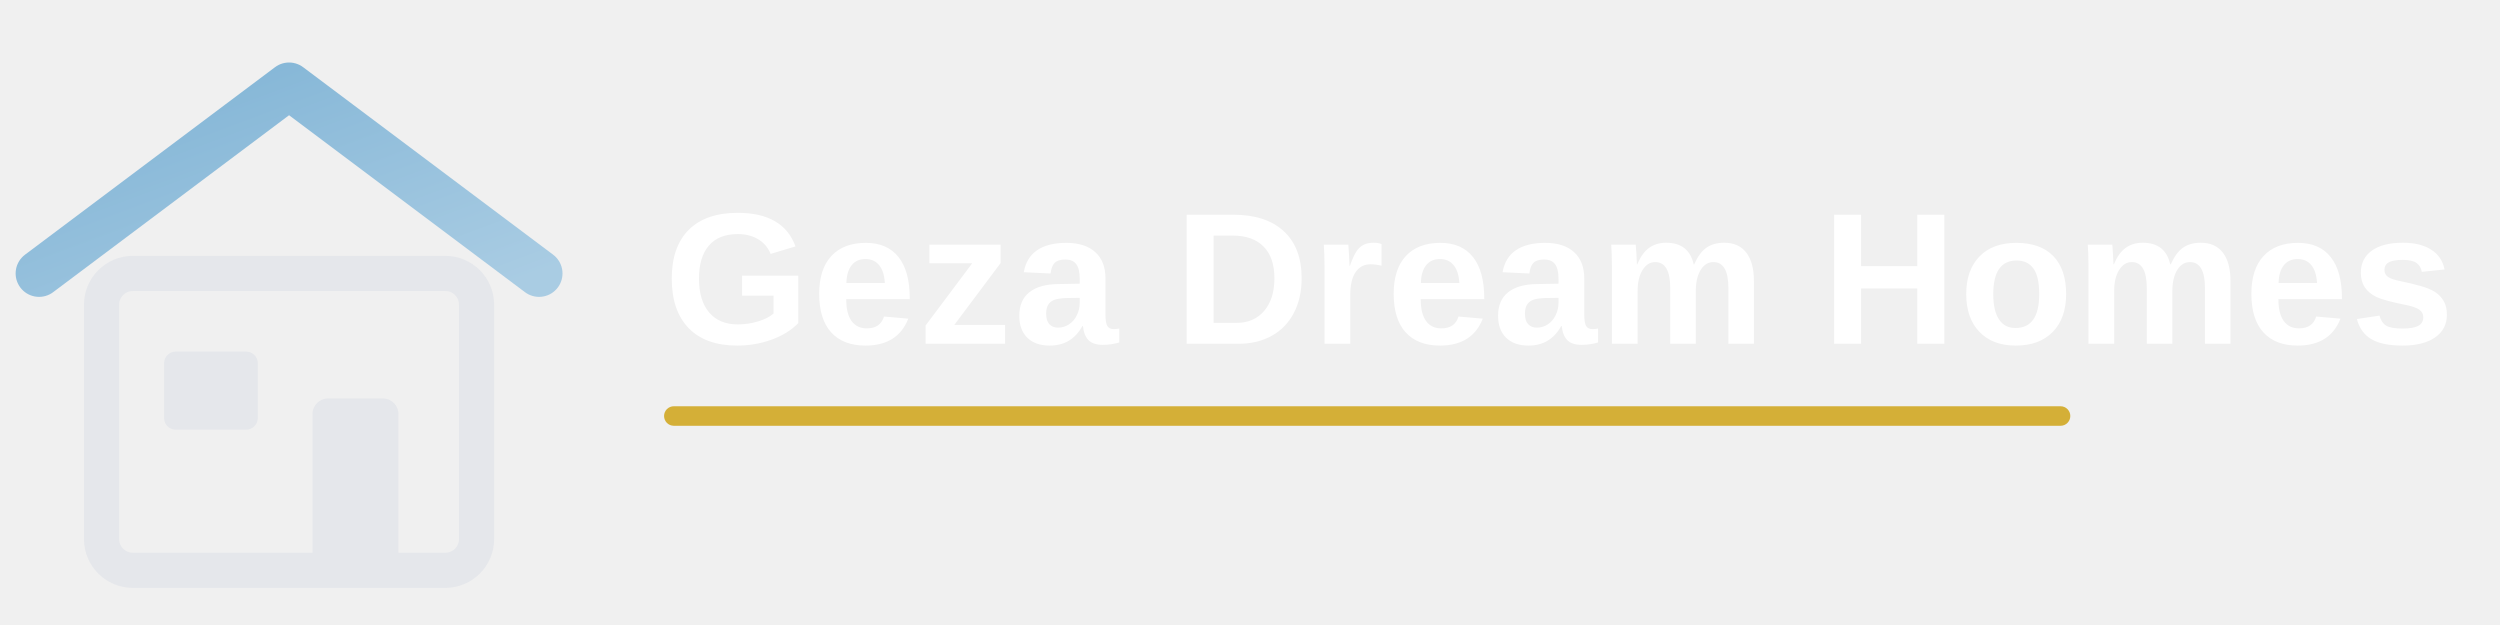
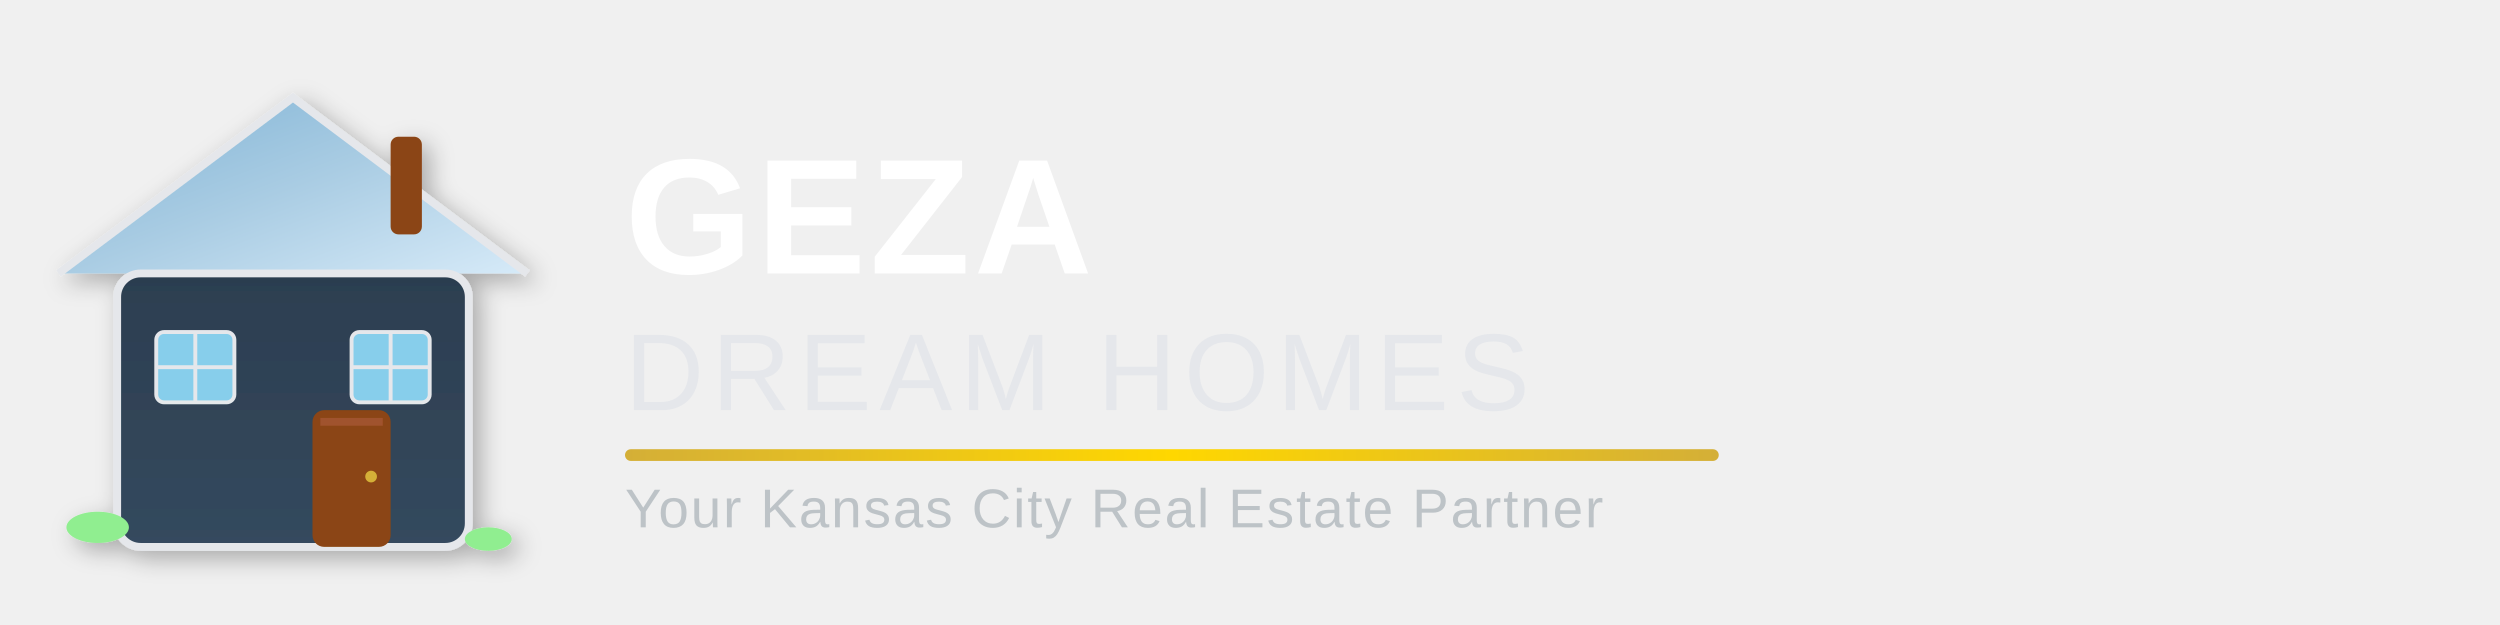
<svg xmlns="http://www.w3.org/2000/svg" width="640" height="160" viewBox="0 0 640 160" fill="none" role="img" aria-label="Geza Dream Homes">
  <defs>
    <linearGradient id="roofGradientDark" x1="0" y1="0" x2="1" y2="1">
      <stop offset="0%" stop-color="#7FB3D5" />
-       <stop offset="100%" stop-color="#A9CCE3" />
+       <stop offset="50%" stop-color="#A9CCE3" />
+       <stop offset="100%" stop-color="#D6EAF8" />
    </linearGradient>
+     <linearGradient id="houseGradientDark" x1="0" y1="0" x2="0" y2="1">
+       <stop offset="0%" stop-color="#2C3E50" />
+       <stop offset="100%" stop-color="#34495E" />
+     </linearGradient>
+     <filter id="shadowDark" x="-20%" y="-20%" width="140%" height="140%">
+       <feDropShadow dx="2" dy="2" stdDeviation="3" flood-opacity="0.3" />
+     </filter>
  </defs>
-   <g transform="translate(10,22)">
-     <path d="M0 48 L64 0 L128 48" fill="none" stroke="url(#roofGradientDark)" stroke-width="12" stroke-linecap="round" stroke-linejoin="round" />
-     <rect x="16" y="48" width="96" height="76" rx="8" stroke="#E5E7EB" stroke-width="9" fill="transparent" />
-     <rect x="70" y="80" width="22" height="44" rx="4" fill="#E5E7EB" />
-     <rect x="32" y="68" width="24" height="20" rx="3" fill="#E5E7EB" />
+   <g transform="translate(15,20)" filter="url(#shadowDark)">
+     <path d="M0 50 L60 5 L120 50" fill="url(#roofGradientDark)" stroke="#E5E7EB" stroke-width="2" />
+     <rect x="85" y="15" width="8" height="25" fill="#8B4513" rx="2" />
+     <rect x="15" y="50" width="90" height="70" rx="6" fill="url(#houseGradientDark)" stroke="#E5E7EB" stroke-width="2" />
+     <rect x="65" y="85" width="20" height="35" rx="3" fill="#8B4513" />
+     <circle cx="80" cy="102" r="1.5" fill="#D4AF37" />
+     <rect x="67" y="87" width="16" height="2" fill="#A0522D" />
+     <g>
+       <rect x="25" y="65" width="20" height="18" rx="2" fill="#87CEEB" stroke="#E5E7EB" stroke-width="1" />
+       <line x1="35" y1="65" x2="35" y2="83" stroke="#E5E7EB" stroke-width="1" />
+       <line x1="25" y1="74" x2="45" y2="74" stroke="#E5E7EB" stroke-width="1" />
+       <rect x="75" y="65" width="20" height="18" rx="2" fill="#87CEEB" stroke="#E5E7EB" stroke-width="1" />
+       <line x1="85" y1="65" x2="85" y2="83" stroke="#E5E7EB" stroke-width="1" />
+       <line x1="75" y1="74" x2="95" y2="74" stroke="#E5E7EB" stroke-width="1" />
+     </g>
+     <ellipse cx="10" cy="115" rx="8" ry="4" fill="#90EE90" />
+     <ellipse cx="110" cy="118" rx="6" ry="3" fill="#90EE90" />
  </g>
-   <g transform="translate(170,34)">
-     <text x="0" y="54" font-family="'Montserrat', Arial, sans-serif" font-weight="700" font-size="48" fill="#FFFFFF" letter-spacing="0.5">
-       Geza Dream Homes
+   <g transform="translate(160,25)">
+     <text x="0" y="45" font-family="'Montserrat', 'Helvetica Neue', Arial, sans-serif" font-weight="700" font-size="42" fill="#FFFFFF" letter-spacing="1">
+       GEZA
    </text>
-     <rect x="0" y="70" width="360" height="5" fill="#D4AF37" rx="2.5" />
+     <text x="0" y="80" font-family="'Montserrat', 'Helvetica Neue', Arial, sans-serif" font-weight="400" font-size="28" fill="#E5E7EB" letter-spacing="2">
+       DREAM HOMES
+     </text>
+     <defs>
+       <linearGradient id="underlineGradientDark" x1="0" y1="0" x2="1" y2="0">
+         <stop offset="0%" stop-color="#D4AF37" />
+         <stop offset="50%" stop-color="#FFD700" />
+         <stop offset="100%" stop-color="#D4AF37" />
+       </linearGradient>
+     </defs>
+     <rect x="0" y="90" width="280" height="3" fill="url(#underlineGradientDark)" rx="1.5" />
+     <text x="0" y="110" font-family="'Montserrat', Arial, sans-serif" font-weight="300" font-size="14" fill="#BDC3C7" letter-spacing="0.5">
+       Your Kansas City Real Estate Partner
+     </text>
  </g>
</svg>
